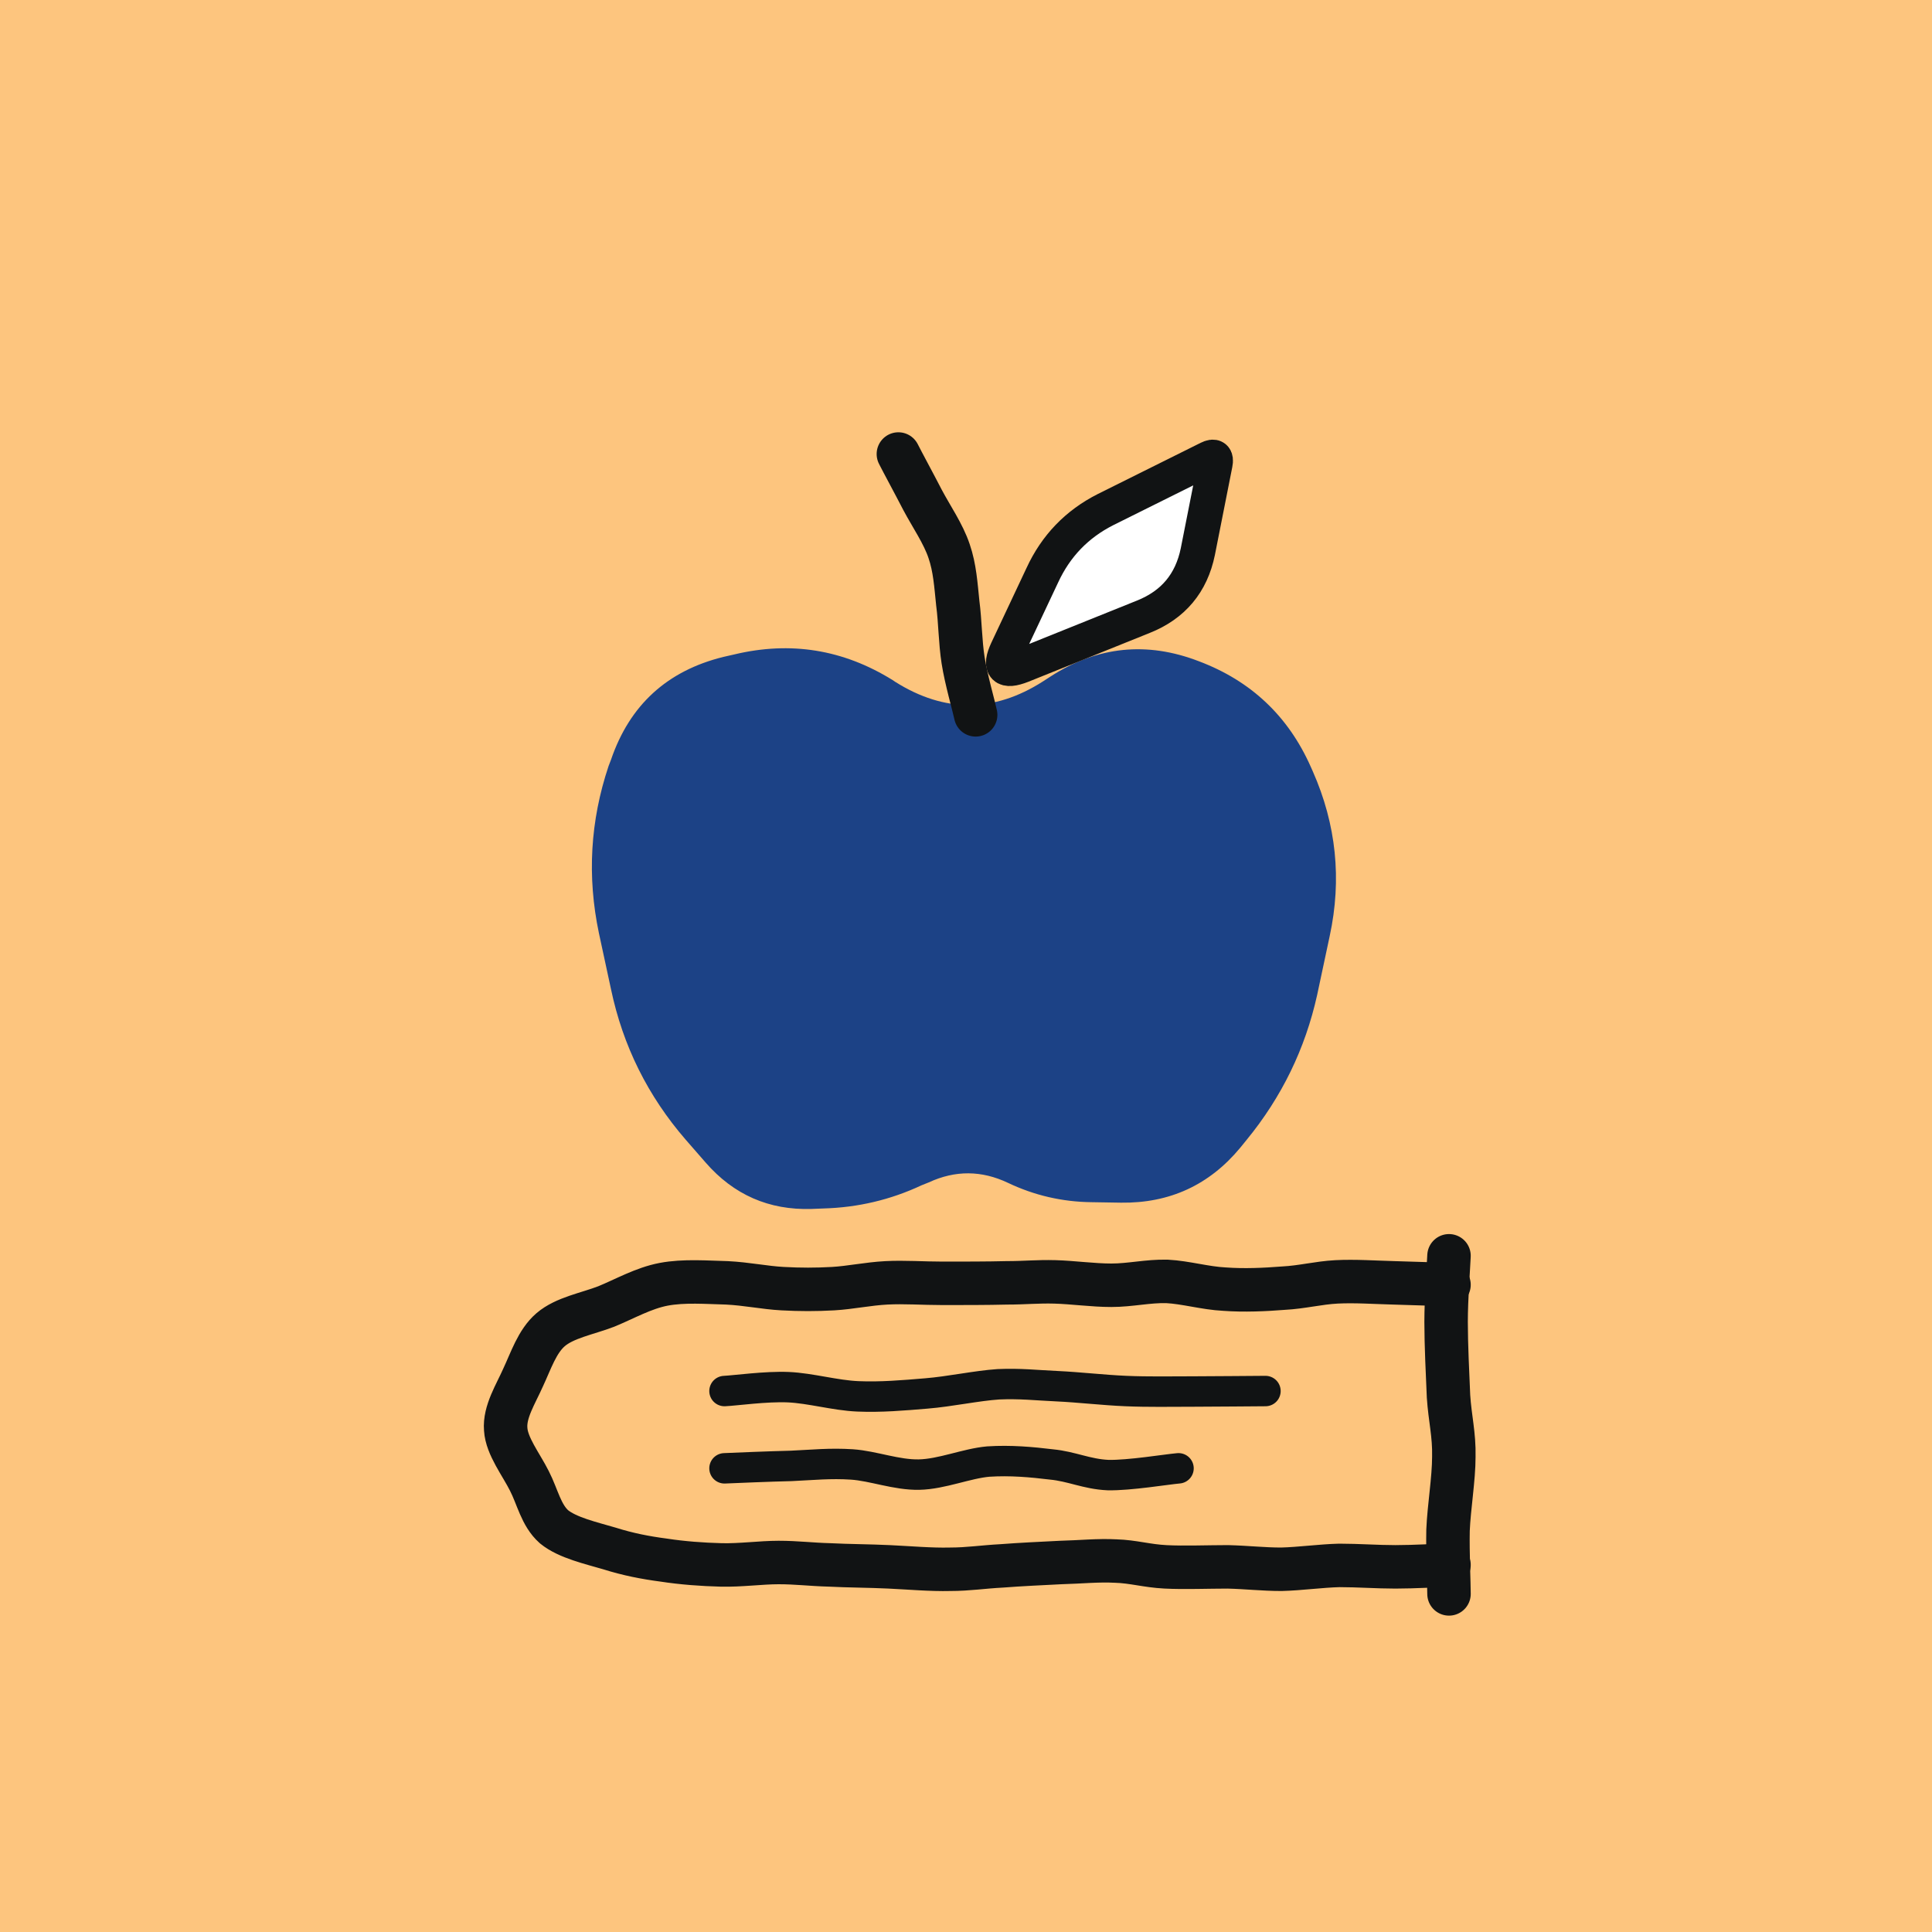
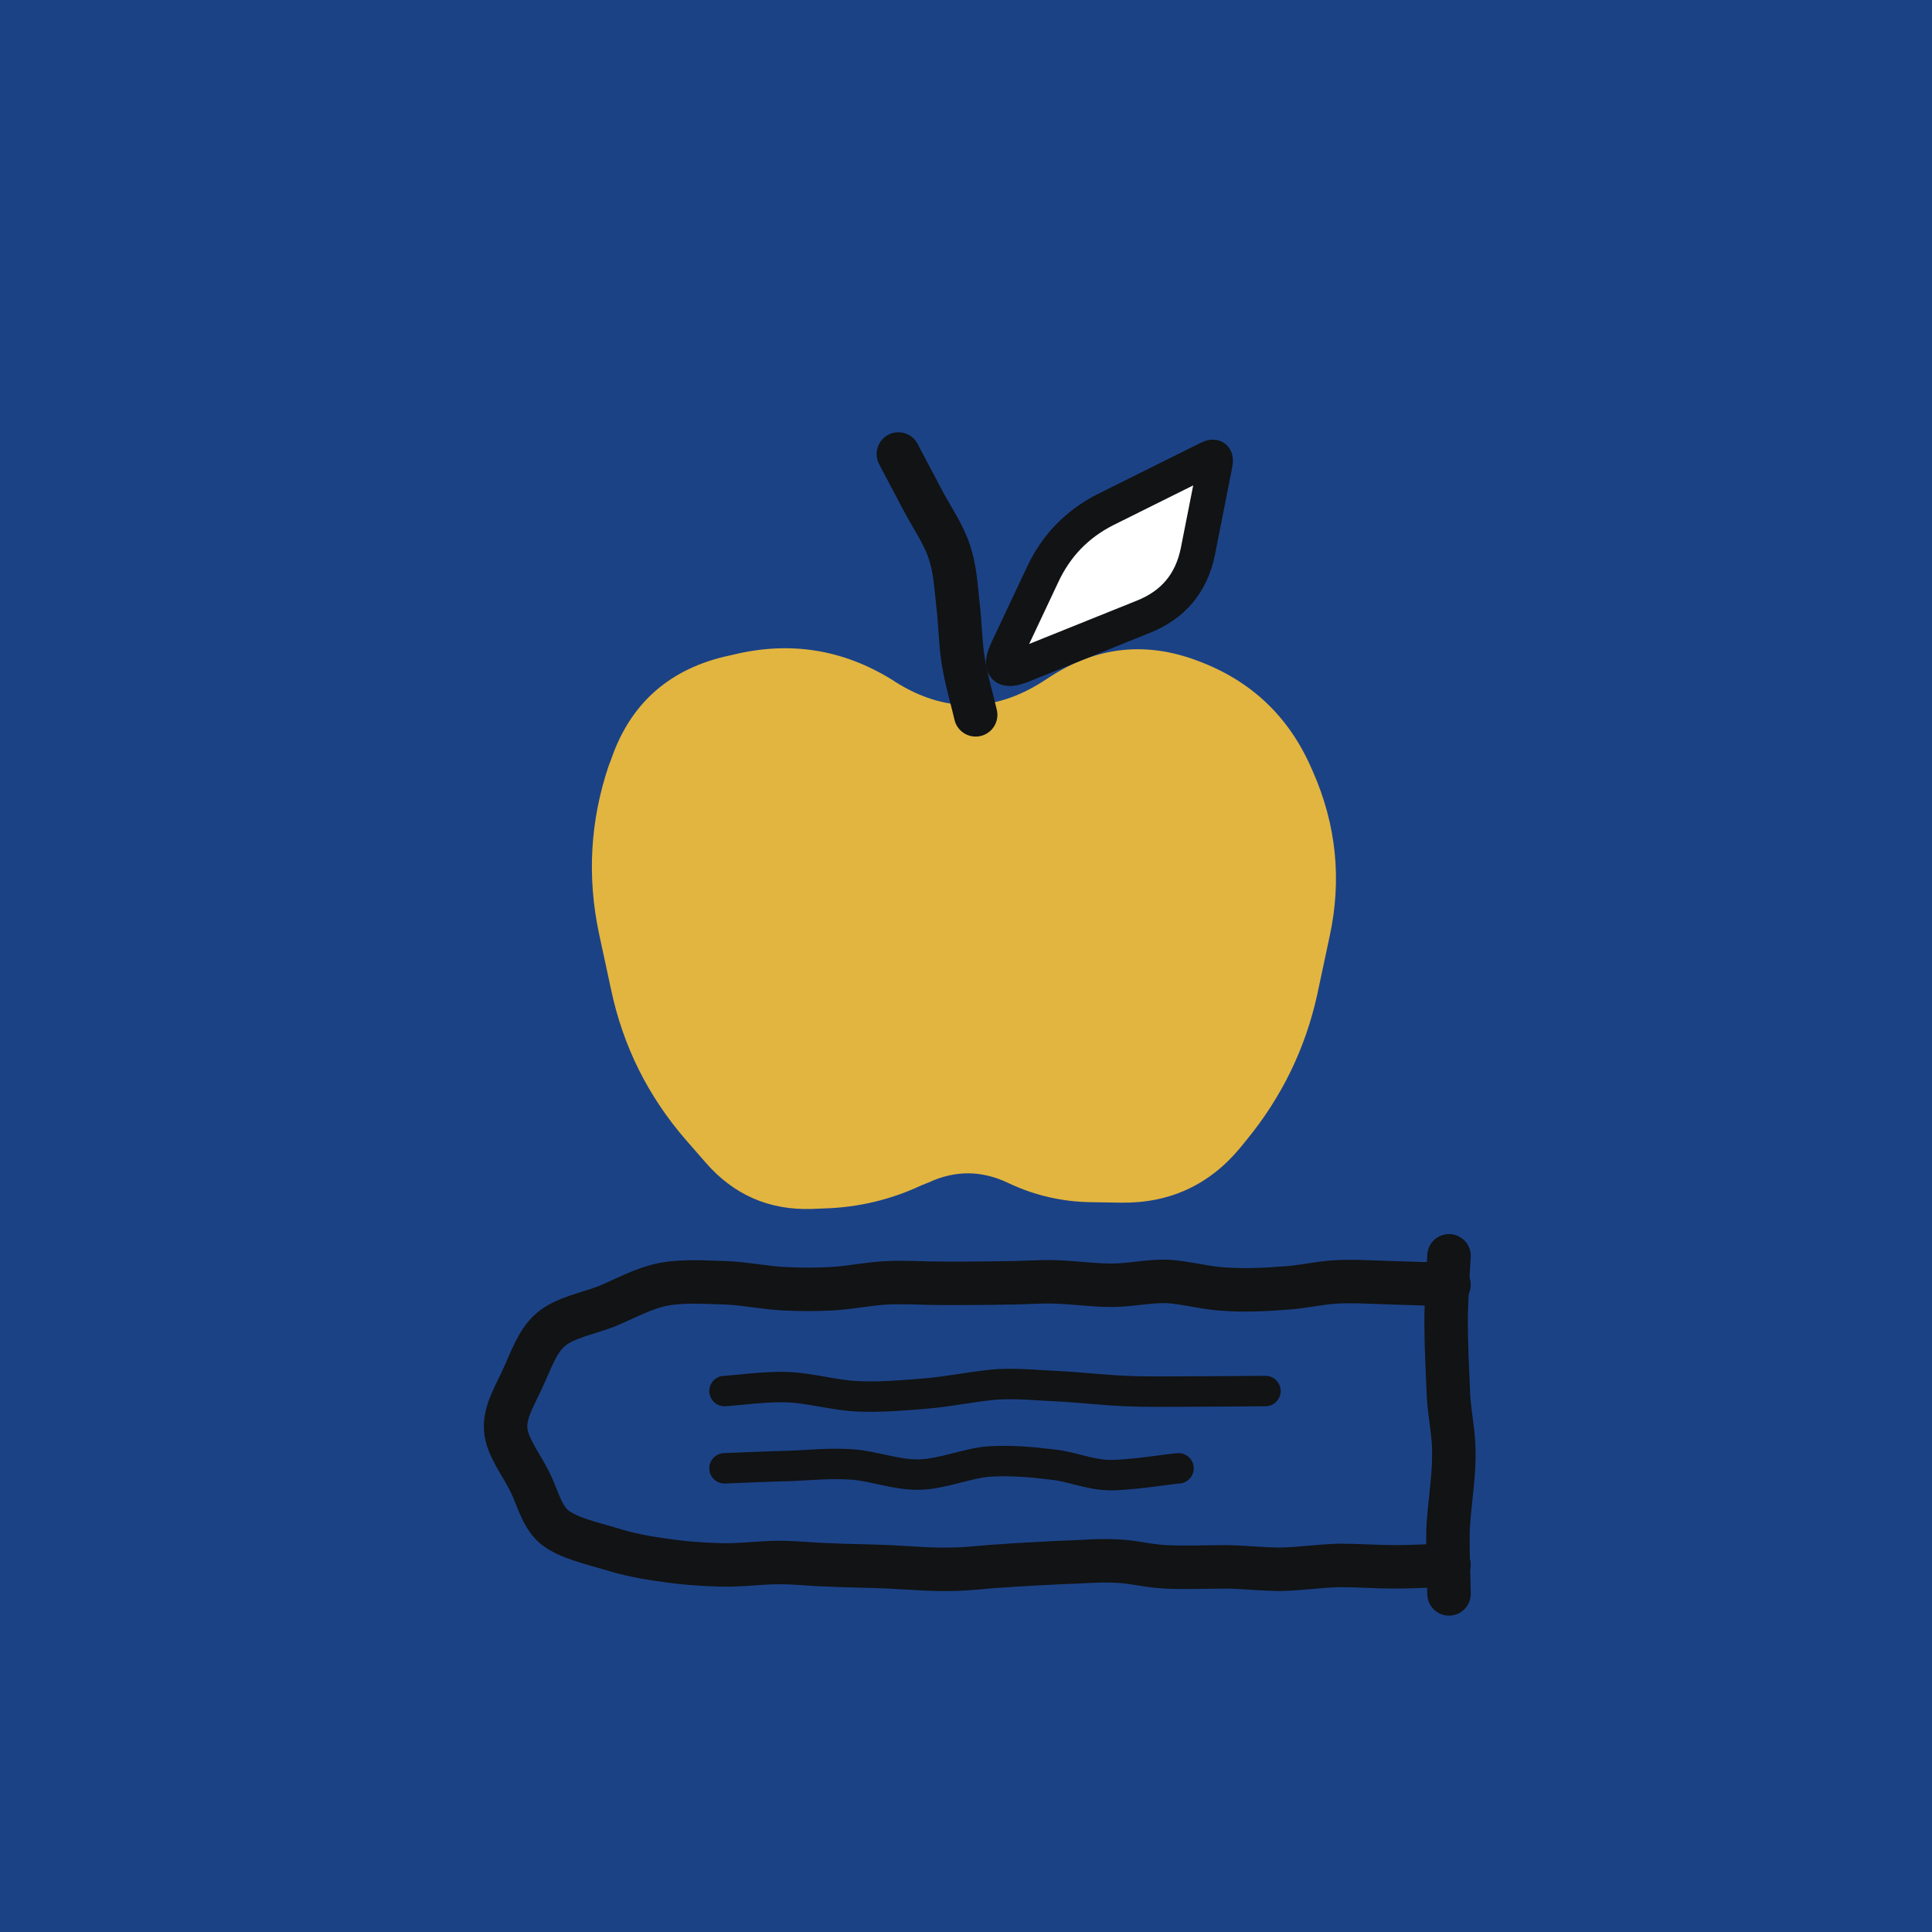
<svg xmlns="http://www.w3.org/2000/svg" viewBox="0 0 400 400" class="ud-ill ud-ill-applebook" role="img" aria-label="apple book illustration">
-   <rect width="400" height="400" fill="#fdc57e" />
+   <rect width="400" height="400" fill="#1c4286" />
  <g class="ud-float">
-     <path class="ud-pop" fill="#1c4286" d="M185.4 141.2Q200.7 150.8 215.9 141.1L217.6 140Q232.1 130.7 248.2 136.9L248.2 136.9Q264.4 143 271.4 158.8L271.8 159.7Q279.1 176.2 275.3 193.8L272.7 206Q269 222.7 258.1 236L256.8 237.6Q247.2 249.2 232.1 249L226 248.9Q216.9 248.8 208.7 244.9L208.7 244.9Q200.5 241 192.3 244.8L190.8 245.4Q181.2 249.9 170.5 250.2L168 250.3Q154.8 250.7 146.1 240.7L142 236Q130.2 222.4 126.5 204.8L124 193.2Q120.3 175.6 126 158.6L126.5 157.3Q132.3 140.3 149.8 136L152 135.5Q169.5 131.3 184.8 140.8Z" />
+     <path class="ud-pop" fill="#e2b540" d="M185.4 141.2Q200.7 150.8 215.9 141.1L217.6 140Q232.1 130.7 248.2 136.9L248.2 136.9Q264.4 143 271.4 158.8L271.8 159.7Q279.1 176.2 275.3 193.8L272.7 206Q269 222.7 258.1 236L256.8 237.6Q247.2 249.2 232.1 249L226 248.9Q216.9 248.8 208.7 244.9L208.7 244.9Q200.5 241 192.3 244.8L190.8 245.4Q181.2 249.9 170.5 250.2L168 250.3Q154.8 250.7 146.1 240.7L142 236Q130.2 222.4 126.5 204.8L124 193.2Q120.3 175.6 126 158.6L126.5 157.3Q132.3 140.3 149.8 136L152 135.5Q169.5 131.3 184.8 140.8Z" />
    <path class="ud-draw" fill="none" stroke="#111314" stroke-width="9" stroke-linecap="round" stroke-linejoin="round" pathLength="1" style="animation-delay:260ms" d="M186 94C186.8 95.6 189.3 100.2 191 103.5C192.8 106.9 195.3 110.5 196.5 114.1C197.7 117.6 197.9 121.1 198.3 124.9C198.8 128.7 198.8 132.9 199.4 136.7C200 140.6 201.6 146.1 202 148" />
    <path class="ud-pop" fill="#ffffff" stroke="#111314" stroke-width="7.2" stroke-linejoin="round" style="animation-delay:340ms" d="M211.6 137.8Q206 140 208.5 134.6L215.8 119.1Q220 110 228.9 105.5L250.2 94.9Q252 94 251.6 96L248 114.2Q246 124 236.7 127.7Z" />
  </g>
  <path class="ud-draw" fill="none" stroke="#111314" stroke-width="9" stroke-linecap="round" stroke-linejoin="round" pathLength="1" style="animation-delay:120ms" d="M300 266C298.1 265.9 292.5 265.7 288.6 265.6C284.7 265.5 280.5 265.2 276.7 265.4C272.9 265.6 269.6 266.5 265.7 266.7C261.9 267 257.6 267.2 253.5 266.9C249.5 266.7 245.5 265.5 241.6 265.3C237.7 265.2 234 266.1 230.1 266.1C226.3 266.1 222.1 265.5 218.4 265.4C214.8 265.3 212.2 265.6 208.4 265.6C204.5 265.7 199.3 265.7 195.2 265.7C191 265.7 187.3 265.4 183.5 265.6C179.7 265.8 176 266.6 172.5 266.8C168.9 267 165.7 267 162 266.8C158.3 266.6 154.6 265.8 150.5 265.6C146.4 265.5 141.6 265.1 137.4 265.9C133.2 266.7 129.4 268.9 125.5 270.5C121.6 272 116.9 272.8 114 275.3C111.2 277.7 109.9 281.8 108.3 285.2C106.8 288.6 104.4 292.3 104.7 295.9C104.9 299.4 107.9 303.2 109.6 306.6C111.3 309.9 112 313.7 114.7 316.1C117.5 318.4 122.5 319.5 126.2 320.6C130 321.8 133.6 322.5 137.4 323C141.3 323.6 145.4 323.9 149.3 324C153.3 324.1 157.5 323.5 161.2 323.5C165 323.5 167.9 323.9 171.8 324C175.6 324.2 180 324.2 184.1 324.4C188.3 324.6 192.8 325 196.7 324.9C200.5 324.9 203.5 324.4 207.4 324.2C211.2 323.9 215.7 323.7 219.6 323.5C223.6 323.4 227.4 323 231 323.2C234.6 323.3 237.4 324.2 241.3 324.4C245.1 324.6 250.2 324.4 254.2 324.4C258.2 324.5 261.5 324.9 265.3 324.9C269.2 324.8 273.4 324.2 277.3 324.1C281.2 324.1 285.1 324.4 288.9 324.4C292.7 324.4 298.2 324.1 300 324" />
  <path class="ud-draw" fill="none" stroke="#111314" stroke-width="9" stroke-linecap="round" stroke-linejoin="round" pathLength="1" style="animation-delay:200ms" d="M300 260C299.9 262.3 299.4 268.8 299.4 273.7C299.4 278.5 299.7 284.4 299.9 289.1C300.2 293.7 301.1 297 301 301.6C301 306.2 300 312 299.8 316.8C299.7 321.5 300 327.8 300 330" />
  <path class="ud-draw" fill="none" stroke="#111314" stroke-width="6.3" stroke-linecap="round" stroke-linejoin="round" pathLength="1" style="animation-delay:280ms" d="M150 288C152.2 287.9 158.6 287 163.2 287.2C167.8 287.4 172.9 288.9 177.6 289.1C182.4 289.3 187 288.9 191.8 288.5C196.7 288.1 202.2 286.9 206.7 286.6C211.2 286.4 214.5 286.8 218.9 287C223.3 287.2 228.4 287.8 233.1 288C237.8 288.2 242.2 288.1 247 288.1C251.8 288.1 259.5 288 262 288" />
  <path class="ud-draw" fill="none" stroke="#111314" stroke-width="6.3" stroke-linecap="round" stroke-linejoin="round" pathLength="1" style="animation-delay:320ms" d="M150 304C152.3 303.9 159.4 303.6 163.8 303.5C168.2 303.3 171.9 302.9 176.4 303.2C180.8 303.5 185.6 305.4 190.3 305.3C195 305.2 200.1 303 204.6 302.6C209.2 302.3 213.6 302.7 217.7 303.2C221.9 303.6 225 305.2 229.4 305.4C233.8 305.5 241.6 304.2 244 304" />
</svg>
